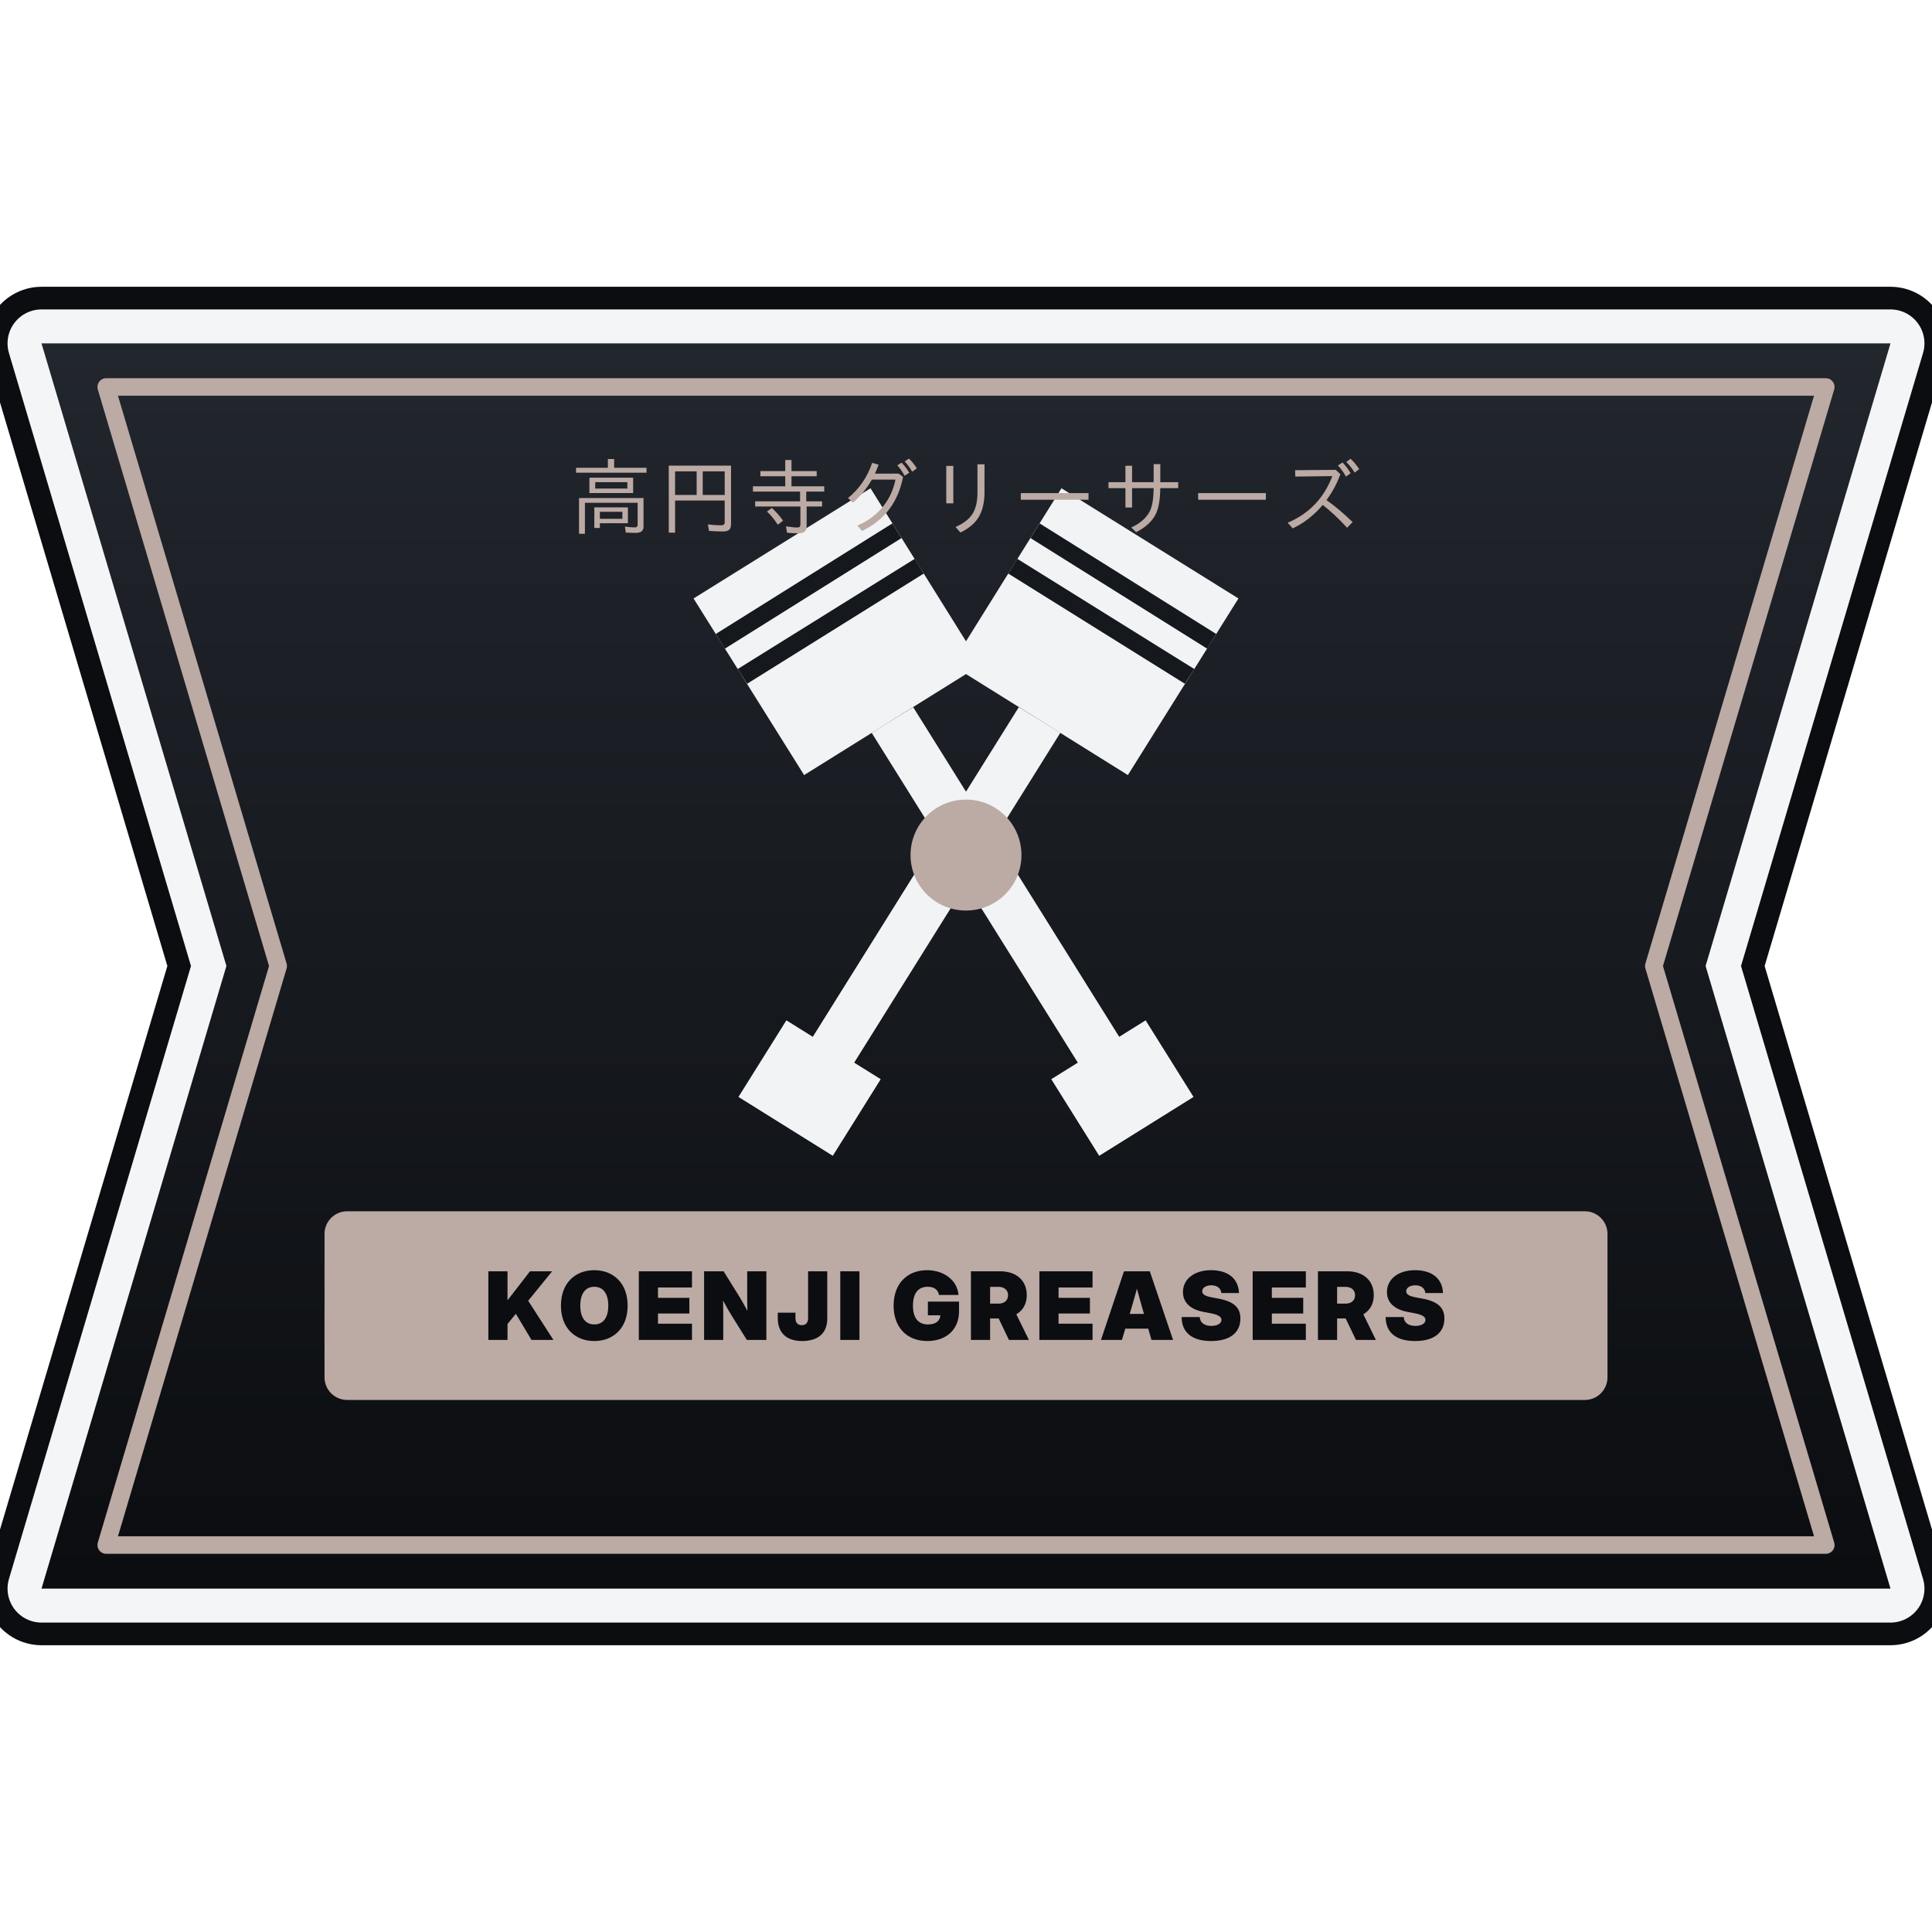
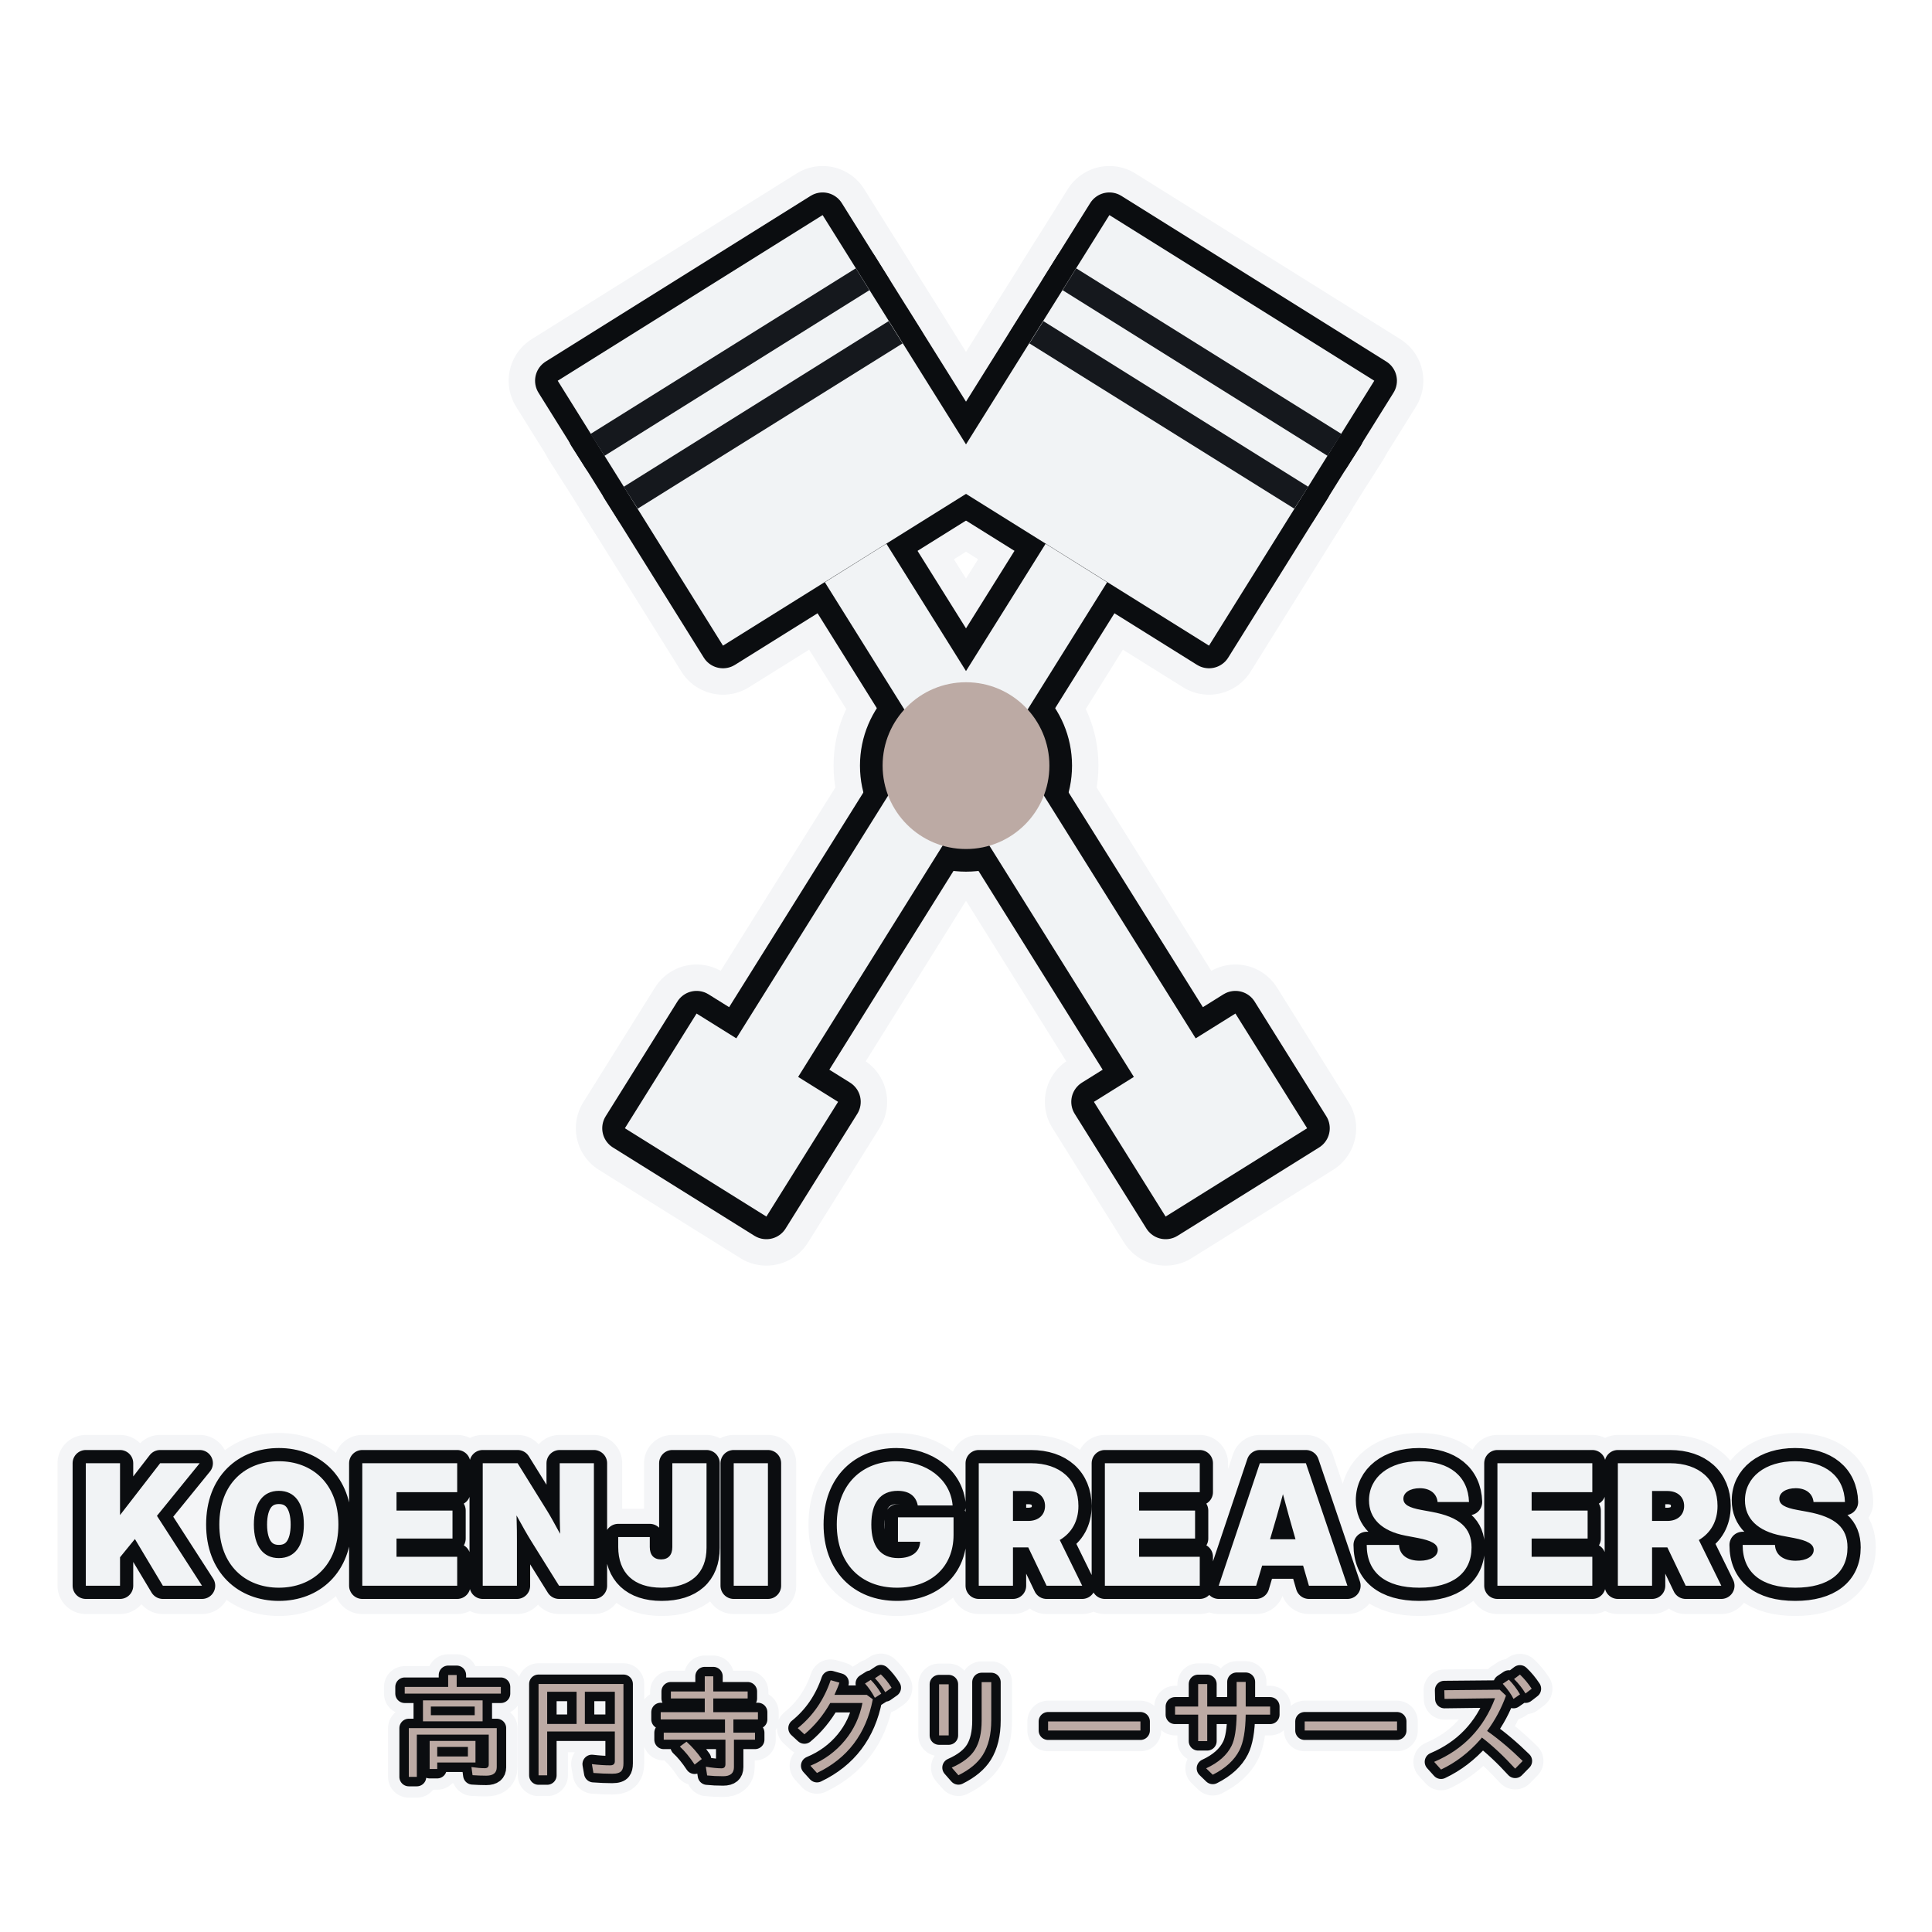
<svg xmlns="http://www.w3.org/2000/svg" viewBox="0 0 512 512" width="512" height="512">
-   <defs>
-     <linearGradient id="lg_t_hotrod" x1="0" y1="0" x2="0" y2="1">
-       <stop offset="0" stop-color="#22262d" />
-       <stop offset="1" stop-color="#0b0d10" />
-     </linearGradient>
-   </defs>
+   <defs />
  <g id="schnitt">
-     <path d="M11 91 L501 91 L452 256 L501 421 L11 421 L60 256 Z" fill="#0b0d10" stroke="#0b0d10" stroke-width="30" stroke-linejoin="round" />
-     <path d="M11 91 L501 91 L452 256 L501 421 L11 421 L60 256 Z" fill="#f4f5f7" stroke="#f4f5f7" stroke-width="18" stroke-linejoin="round" />
+     <path d="M218.6 154.3 L234.9 144.1 L322.7 284.5 L306.3 294.7 Z" fill="#f4f5f7" stroke="#f4f5f7" stroke-width="26" stroke-linejoin="round" />
+     <path d="M147.8 100.9 L218 57 L261.9 127.2 L191.6 171.1 Z" fill="#f4f5f7" stroke="#f4f5f7" stroke-width="26" stroke-linejoin="round" />
+     <path d="M156.5 115 L226.8 71.1 L230.4 76.9 L160.2 120.8 Z M165.3 129 L235.5 85.1 L239.2 91 L169 134.8 Z" fill="#f4f5f7" stroke="#f4f5f7" stroke-width="26" stroke-linejoin="round" />
+     <path d="M289.9 292 L327.4 268.6 L346.4 299 L308.9 322.4 Z" fill="#f4f5f7" stroke="#f4f5f7" stroke-width="26" stroke-linejoin="round" />
+     <path d="M277.1 144.1 L293.4 154.3 L205.7 294.7 L189.3 284.5 Z" fill="#f4f5f7" stroke="#f4f5f7" stroke-width="26" stroke-linejoin="round" />
+     <path d="M294 57 L364.2 100.9 L320.4 171.1 L250.1 127.2 Z" fill="#f4f5f7" stroke="#f4f5f7" stroke-width="26" stroke-linejoin="round" />
+     <path d="M285.2 71.1 L355.5 115 L351.8 120.8 L281.6 76.9 Z M276.5 85.1 L346.7 129 L343 134.8 L272.8 91 Z" fill="#f4f5f7" stroke="#f4f5f7" stroke-width="26" stroke-linejoin="round" />
+     <path d="M184.6 268.6 L222.1 292 L203.1 322.4 L165.6 299 Z" fill="#f4f5f7" stroke="#f4f5f7" stroke-width="26" stroke-linejoin="round" />
+     <path d="M233.9 202.9 A22.1 22.1 0 1 0 278.1 202.9 A22.1 22.1 0 1 0 233.9 202.9 Z" fill="#f4f5f7" stroke="#f4f5f7" stroke-width="26" stroke-linejoin="round" />
+     <path d="M22.743 420.234H31.808V412.695L35.753 407.857L43.162 420.234H53.534L41.593 401.712L52.924 387.766H42.443L35.992 396.112C34.598 397.92 33.203 399.707 31.808 401.516V387.766H22.743Z M73.902 420.757C82.727 420.757 89.679 414.852 89.679 404.022C89.679 393.17 82.727 387.243 73.902 387.243C65.033 387.243 58.125 393.17 58.125 404.022C58.125 414.787 65.033 420.757 73.902 420.757ZM73.902 412.913C69.652 412.913 67.277 409.622 67.277 404.022C67.277 398.4 69.652 395.087 73.902 395.087C78.173 395.087 80.526 398.4 80.526 404.022C80.526 409.622 78.173 412.913 73.902 412.913Z M96.013 420.234H121.16V412.564H105.078V407.726H119.918V400.317H105.078V395.436H121.16V387.766H96.013Z M127.929 420.234H136.995V408.38C136.995 407.073 136.995 404.523 136.886 401.603C138.411 404.414 139.849 406.92 140.764 408.38L148.152 420.234H157.391V387.766H148.326V399.664C148.326 401.211 148.348 403.847 148.435 406.484C147.171 404.153 145.842 401.734 145.079 400.513L137.169 387.766H127.929Z M175.34 420.757C182.989 420.757 187.238 416.966 187.238 410.167V387.766H178.173V409.993C178.173 412.085 177.105 413.261 175.187 413.261C173.27 413.261 172.202 412.085 172.202 409.993V407.334H163.834V409.905C163.834 416.879 167.953 420.757 175.34 420.757Z M203.509 387.766H194.443V420.234H203.509Z  M237.706 420.757C246.706 420.757 252.699 415.244 252.699 406.789V402.104H237.968V408.576H243.851C243.764 411.191 241.716 412.913 238.033 412.913C233.348 412.913 230.907 409.796 230.907 404.022C230.907 398.247 233.304 395.087 237.902 395.087C241.019 395.087 242.762 396.547 243.219 398.966H252.459C251.871 391.906 245.442 387.243 237.532 387.243C228.663 387.243 221.755 393.17 221.755 404.022C221.755 414.285 228.031 420.757 237.706 420.757Z M259.381 420.234H268.446V410.08H272.5L277.359 420.234H286.795L280.846 408.119C284.005 406.244 285.792 403.128 285.792 399.097C285.792 392.146 280.933 387.766 273.175 387.766H259.381ZM268.446 403.063V395.131H272.5C275.223 395.131 276.945 396.722 276.945 399.097C276.945 401.472 275.223 403.063 272.5 403.063Z M292.802 420.234H317.949V412.564H301.867V407.726H316.707V400.317H301.867V395.436H317.949V387.766H292.802Z M322.975 420.234H332.89L334.481 414.896H345.333L346.88 420.234H357.079L346.074 387.766H333.871ZM336.573 407.922 336.66 407.639C337.837 403.717 338.926 399.925 339.994 395.981C341.04 399.925 342.108 403.717 343.241 407.639L343.328 407.922Z M376.139 420.757C384.942 420.757 389.976 416.879 389.976 410.08C389.976 404.893 386.816 402.017 379.364 400.644L376.749 400.165C373.371 399.555 371.911 398.727 371.911 397.179C371.911 395.545 373.698 394.39 376.248 394.39C378.95 394.39 380.758 395.785 380.976 398.051H389.3C389.083 391.252 384.18 387.243 376.073 387.243C368.185 387.243 362.802 391.448 362.802 397.615C362.802 402.431 366.202 405.765 372.478 406.964L375.703 407.574C379.364 408.271 381.02 409.186 381.02 410.755C381.02 412.455 379.102 413.61 376.248 413.61C372.957 413.61 370.887 412.063 370.756 409.426H362.192C362.192 416.726 367.139 420.757 376.139 420.757Z M396.833 420.234H421.98V412.564H405.898V407.726H420.738V400.317H405.898V395.436H421.98V387.766H396.833Z M428.75 420.234H437.815V410.08H441.868L446.728 420.234H456.163L450.214 408.119C453.374 406.244 455.161 403.128 455.161 399.097C455.161 392.146 450.301 387.766 442.544 387.766H428.75ZM437.815 403.063V395.131H441.868C444.592 395.131 446.313 396.722 446.313 399.097C446.313 401.472 444.592 403.063 441.868 403.063Z M475.768 420.757C484.572 420.757 489.605 416.879 489.605 410.08C489.605 404.893 486.446 402.017 478.993 400.644L476.378 400.165C473 399.555 471.54 398.727 471.54 397.179C471.54 395.545 473.327 394.39 475.877 394.39C478.579 394.39 480.388 395.785 480.606 398.051H488.93C488.712 391.252 483.809 387.243 475.703 387.243C467.814 387.243 462.432 391.448 462.432 397.615C462.432 402.431 465.831 405.765 472.107 406.964L475.332 407.574C478.993 408.271 480.649 409.186 480.649 410.755C480.649 412.455 478.732 413.61 475.877 413.61C472.586 413.61 470.516 412.063 470.386 409.426H461.822C461.822 416.726 466.768 420.757 475.768 420.757Z" fill="#f4f5f7" stroke="#f4f5f7" stroke-width="15" stroke-linejoin="round" />
+     <path d="M126.006 461.359V467.086H115.869V468.8H113.862V461.359ZM123.999 462.955H115.869V465.489H123.999ZM121.025 447.047H132.729V448.82H107.256V447.047H118.77V443.898H121.025ZM127.896 450.621V456.173H112.09V450.621ZM114.185 452.247V454.547H125.801V452.247ZM131.646 457.975V468.317Q131.646 470.572 128.862 470.572Q127.046 470.572 125.229 470.441L124.937 468.287Q127.061 468.595 128.467 468.595Q129.521 468.595 129.521 467.628V459.689H110.464V470.895H108.34V457.975Z M165.221 446.271V467.306Q165.221 468.639 164.737 469.254Q164.151 470.06 162.247 470.06Q159.947 470.06 157.267 469.855L156.856 467.511Q159.552 467.833 161.705 467.833Q162.936 467.833 162.936 466.764V458.868H145.006V470.485H142.721V446.271ZM145.006 448.336V456.862H152.799V448.336ZM162.936 456.862V448.336H154.996V456.862Z M186.77 448.248V444.235H189.025V448.248H198.137V450.109H189.025V453.741H200.861V455.66H194.357V459.176H200.085V461.036H194.504V468.317Q194.504 470.719 191.647 470.719Q189.318 470.719 187.399 470.514L187.048 468.199Q189.611 468.624 191.208 468.624Q192.248 468.624 192.248 467.54V461.036H175.9V459.176H192.131V455.66H175.095V453.741H186.77V450.109H177.79V448.248ZM184.089 467.628Q182.111 464.64 180.163 462.853L181.936 461.564Q184.191 463.6 185.979 466.163Z M229.705 449.156 231.302 450.328Q228.65 464.054 216.507 469.855L214.764 467.936Q220.301 465.636 223.948 461.183Q227.435 456.935 228.562 451.31H220.022Q217.239 456.232 213.182 459.615L211.409 457.975Q217.474 453.082 220.14 445.26L222.454 445.919Q222.161 446.901 221.136 449.156ZM234.598 448.453Q233.47 446.432 231.873 444.747L233.426 443.722Q234.935 445.128 236.282 447.267ZM231.844 449.933Q230.716 447.809 229.236 446.154L230.76 445.187Q232.283 446.725 233.543 448.849Z M248.866 446.359H251.415V459.894H248.866ZM260.146 445.787H262.694V455.895Q262.694 461.476 260.453 465.079Q258.461 468.243 253.993 470.455L252.221 468.434Q256.63 466.486 258.373 463.673Q260.146 460.802 260.146 456.012Z M277.754 456.202H302.231V458.605H277.754Z M327.721 445.729H330.123V452.247H336.598V454.401H330.123Q330.035 460.743 328.468 463.82Q326.476 467.76 321.393 470.323L319.635 468.624Q324.586 466.339 326.402 462.618Q327.633 460.113 327.721 454.401H319.928V461.417H317.525V454.401H311.402V452.247H317.525V446.3H319.928V452.247H327.721Z M345.754 456.202H370.231V458.605H345.754Z M397.435 447.794 399.104 449.362Q397.288 454.401 394.095 458.722Q398.841 462.076 403.528 466.676L401.536 468.712Q396.951 463.702 392.718 460.465Q392.542 460.729 392.425 460.846Q392.41 460.861 392.381 460.875Q392.308 460.934 392.278 461.007Q387.708 466.207 381.893 468.946L380.062 466.91Q391.663 461.988 396.204 450.05L382.815 450.226L382.757 447.926ZM401.097 450.226Q400.203 448.395 398.24 446.212L399.866 445.128Q401.507 446.769 402.825 449.025ZM404.275 448.79Q403.06 446.769 401.243 444.952L402.796 443.78Q404.48 445.363 405.916 447.53Z" fill="#f4f5f7" stroke="#f4f5f7" stroke-width="11" stroke-linejoin="round" />
  </g>
  <g id="grund">
-     <path d="M11 91 L501 91 L452 256 L501 421 L11 421 L60 256 Z" fill="url(#lg_t_hotrod)" />
-   </g>
-   <g id="rahmen">
-     <g transform="translate(256 256) scale(.93) translate(-256 -256)">
-       <path d="M11 91 L501 91 L452 256 L501 421 L11 421 L60 256 Z" fill="none" stroke="#bcaaa4" stroke-width="5" stroke-linejoin="round" />
-     </g>
+     <path d="M218.6 154.3 L234.9 144.1 L322.7 284.5 L306.3 294.7 Z" fill="#0b0d10" stroke="#0b0d10" stroke-width="12" stroke-linejoin="round" />
+     <path d="M147.8 100.9 L218 57 L261.9 127.2 L191.6 171.1 Z" fill="#0b0d10" stroke="#0b0d10" stroke-width="12" stroke-linejoin="round" />
+     <path d="M156.5 115 L226.8 71.1 L230.4 76.9 L160.2 120.8 Z M165.3 129 L235.5 85.1 L239.2 91 L169 134.8 Z" fill="#0b0d10" stroke="#0b0d10" stroke-width="12" stroke-linejoin="round" />
+     <path d="M289.9 292 L327.4 268.6 L346.4 299 L308.9 322.4 Z" fill="#0b0d10" stroke="#0b0d10" stroke-width="12" stroke-linejoin="round" />
+     <path d="M277.1 144.1 L293.4 154.3 L205.7 294.7 L189.3 284.5 Z" fill="#0b0d10" stroke="#0b0d10" stroke-width="12" stroke-linejoin="round" />
+     <path d="M294 57 L364.2 100.9 L320.4 171.1 L250.1 127.2 Z" fill="#0b0d10" stroke="#0b0d10" stroke-width="12" stroke-linejoin="round" />
+     <path d="M285.2 71.1 L355.5 115 L351.8 120.8 L281.6 76.9 Z M276.5 85.1 L346.7 129 L343 134.8 L272.8 91 Z" fill="#0b0d10" stroke="#0b0d10" stroke-width="12" stroke-linejoin="round" />
+     <path d="M184.6 268.6 L222.1 292 L203.1 322.4 L165.6 299 Z" fill="#0b0d10" stroke="#0b0d10" stroke-width="12" stroke-linejoin="round" />
+     <path d="M233.9 202.9 A22.1 22.1 0 1 0 278.1 202.9 A22.1 22.1 0 1 0 233.9 202.9 Z" fill="#0b0d10" stroke="#0b0d10" stroke-width="12" stroke-linejoin="round" />
+     <path d="M22.743 420.234H31.808V412.695L35.753 407.857L43.162 420.234H53.534L41.593 401.712L52.924 387.766H42.443L35.992 396.112C34.598 397.92 33.203 399.707 31.808 401.516V387.766H22.743Z M73.902 420.757C82.727 420.757 89.679 414.852 89.679 404.022C89.679 393.17 82.727 387.243 73.902 387.243C65.033 387.243 58.125 393.17 58.125 404.022C58.125 414.787 65.033 420.757 73.902 420.757ZM73.902 412.913C69.652 412.913 67.277 409.622 67.277 404.022C67.277 398.4 69.652 395.087 73.902 395.087C78.173 395.087 80.526 398.4 80.526 404.022C80.526 409.622 78.173 412.913 73.902 412.913Z M96.013 420.234H121.16V412.564H105.078V407.726H119.918V400.317H105.078V395.436H121.16V387.766H96.013Z M127.929 420.234H136.995V408.38C136.995 407.073 136.995 404.523 136.886 401.603C138.411 404.414 139.849 406.92 140.764 408.38L148.152 420.234H157.391V387.766H148.326V399.664C148.326 401.211 148.348 403.847 148.435 406.484C147.171 404.153 145.842 401.734 145.079 400.513L137.169 387.766H127.929Z M175.34 420.757C182.989 420.757 187.238 416.966 187.238 410.167V387.766H178.173V409.993C178.173 412.085 177.105 413.261 175.187 413.261C173.27 413.261 172.202 412.085 172.202 409.993V407.334H163.834V409.905C163.834 416.879 167.953 420.757 175.34 420.757Z M203.509 387.766H194.443V420.234H203.509Z  M237.706 420.757C246.706 420.757 252.699 415.244 252.699 406.789V402.104H237.968V408.576H243.851C243.764 411.191 241.716 412.913 238.033 412.913C233.348 412.913 230.907 409.796 230.907 404.022C230.907 398.247 233.304 395.087 237.902 395.087C241.019 395.087 242.762 396.547 243.219 398.966H252.459C251.871 391.906 245.442 387.243 237.532 387.243C228.663 387.243 221.755 393.17 221.755 404.022C221.755 414.285 228.031 420.757 237.706 420.757Z M259.381 420.234H268.446V410.08H272.5L277.359 420.234H286.795L280.846 408.119C284.005 406.244 285.792 403.128 285.792 399.097C285.792 392.146 280.933 387.766 273.175 387.766H259.381ZM268.446 403.063V395.131H272.5C275.223 395.131 276.945 396.722 276.945 399.097C276.945 401.472 275.223 403.063 272.5 403.063Z M292.802 420.234H317.949V412.564H301.867V407.726H316.707V400.317H301.867V395.436H317.949V387.766H292.802Z M322.975 420.234H332.89L334.481 414.896H345.333L346.88 420.234H357.079L346.074 387.766H333.871ZM336.573 407.922 336.66 407.639C337.837 403.717 338.926 399.925 339.994 395.981C341.04 399.925 342.108 403.717 343.241 407.639L343.328 407.922Z M376.139 420.757C384.942 420.757 389.976 416.879 389.976 410.08C389.976 404.893 386.816 402.017 379.364 400.644L376.749 400.165C373.371 399.555 371.911 398.727 371.911 397.179C371.911 395.545 373.698 394.39 376.248 394.39C378.95 394.39 380.758 395.785 380.976 398.051H389.3C389.083 391.252 384.18 387.243 376.073 387.243C368.185 387.243 362.802 391.448 362.802 397.615C362.802 402.431 366.202 405.765 372.478 406.964L375.703 407.574C379.364 408.271 381.02 409.186 381.02 410.755C381.02 412.455 379.102 413.61 376.248 413.61C372.957 413.61 370.887 412.063 370.756 409.426H362.192C362.192 416.726 367.139 420.757 376.139 420.757Z M396.833 420.234H421.98V412.564H405.898V407.726H420.738V400.317H405.898V395.436H421.98V387.766H396.833Z M428.75 420.234H437.815V410.08H441.868L446.728 420.234H456.163L450.214 408.119C453.374 406.244 455.161 403.128 455.161 399.097C455.161 392.146 450.301 387.766 442.544 387.766H428.75ZM437.815 403.063V395.131H441.868C444.592 395.131 446.313 396.722 446.313 399.097C446.313 401.472 444.592 403.063 441.868 403.063Z M475.768 420.757C484.572 420.757 489.605 416.879 489.605 410.08C489.605 404.893 486.446 402.017 478.993 400.644L476.378 400.165C473 399.555 471.54 398.727 471.54 397.179C471.54 395.545 473.327 394.39 475.877 394.39C478.579 394.39 480.388 395.785 480.606 398.051H488.93C488.712 391.252 483.809 387.243 475.703 387.243C467.814 387.243 462.432 391.448 462.432 397.615C462.432 402.431 465.831 405.765 472.107 406.964L475.332 407.574C478.993 408.271 480.649 409.186 480.649 410.755C480.649 412.455 478.732 413.61 475.877 413.61C472.586 413.61 470.516 412.063 470.386 409.426H461.822C461.822 416.726 466.768 420.757 475.768 420.757Z" fill="#0b0d10" stroke="#0b0d10" stroke-width="7" stroke-linejoin="round" />
+     <path d="M126.006 461.359V467.086H115.869V468.8H113.862V461.359ZM123.999 462.955H115.869V465.489H123.999ZM121.025 447.047H132.729V448.82H107.256V447.047H118.77V443.898H121.025ZM127.896 450.621V456.173H112.09V450.621ZM114.185 452.247V454.547H125.801V452.247ZM131.646 457.975V468.317Q131.646 470.572 128.862 470.572Q127.046 470.572 125.229 470.441L124.937 468.287Q127.061 468.595 128.467 468.595Q129.521 468.595 129.521 467.628V459.689H110.464V470.895H108.34V457.975Z M165.221 446.271V467.306Q165.221 468.639 164.737 469.254Q164.151 470.06 162.247 470.06Q159.947 470.06 157.267 469.855L156.856 467.511Q159.552 467.833 161.705 467.833Q162.936 467.833 162.936 466.764V458.868H145.006V470.485H142.721V446.271ZM145.006 448.336V456.862H152.799V448.336ZM162.936 456.862V448.336H154.996V456.862Z M186.77 448.248V444.235H189.025V448.248H198.137V450.109H189.025V453.741H200.861V455.66H194.357V459.176H200.085V461.036H194.504V468.317Q194.504 470.719 191.647 470.719Q189.318 470.719 187.399 470.514L187.048 468.199Q189.611 468.624 191.208 468.624Q192.248 468.624 192.248 467.54V461.036H175.9V459.176H192.131V455.66H175.095V453.741H186.77V450.109H177.79V448.248ZM184.089 467.628Q182.111 464.64 180.163 462.853L181.936 461.564Q184.191 463.6 185.979 466.163Z M229.705 449.156 231.302 450.328Q228.65 464.054 216.507 469.855L214.764 467.936Q220.301 465.636 223.948 461.183Q227.435 456.935 228.562 451.31H220.022Q217.239 456.232 213.182 459.615L211.409 457.975Q217.474 453.082 220.14 445.26L222.454 445.919Q222.161 446.901 221.136 449.156ZM234.598 448.453Q233.47 446.432 231.873 444.747L233.426 443.722Q234.935 445.128 236.282 447.267ZM231.844 449.933Q230.716 447.809 229.236 446.154L230.76 445.187Q232.283 446.725 233.543 448.849Z M248.866 446.359H251.415V459.894H248.866ZM260.146 445.787H262.694V455.895Q262.694 461.476 260.453 465.079Q258.461 468.243 253.993 470.455L252.221 468.434Q256.63 466.486 258.373 463.673Q260.146 460.802 260.146 456.012Z M277.754 456.202H302.231V458.605H277.754Z M327.721 445.729H330.123V452.247H336.598V454.401H330.123Q330.035 460.743 328.468 463.82Q326.476 467.76 321.393 470.323L319.635 468.624Q324.586 466.339 326.402 462.618Q327.633 460.113 327.721 454.401H319.928V461.417H317.525V454.401H311.402V452.247H317.525V446.3H319.928V452.247H327.721Z M345.754 456.202H370.231V458.605H345.754Z M397.435 447.794 399.104 449.362Q397.288 454.401 394.095 458.722Q398.841 462.076 403.528 466.676L401.536 468.712Q396.951 463.702 392.718 460.465Q392.542 460.729 392.425 460.846Q392.41 460.861 392.381 460.875Q392.308 460.934 392.278 461.007Q387.708 466.207 381.893 468.946L380.062 466.91Q391.663 461.988 396.204 450.05L382.815 450.226L382.757 447.926ZM401.097 450.226Q400.203 448.395 398.24 446.212L399.866 445.128Q401.507 446.769 402.825 449.025ZM404.275 448.79Q403.06 446.769 401.243 444.952L402.796 443.78Q404.48 445.363 405.916 447.53Z" fill="#0b0d10" stroke="#0b0d10" stroke-width="5" stroke-linejoin="round" />
  </g>
  <g id="motiv">
-     <path d="M231 194.2 L242 187.4 L300.5 281 L289.5 287.8 Z" fill="#f1f3f5" />
-     <path d="M183.8 158.6 L230.7 129.4 L259.9 176.2 L213.1 205.4 Z" fill="#f1f3f5" />
-     <path d="M189.7 168 L236.5 138.7 L238.9 142.6 L192.1 171.9 Z M195.5 177.3 L242.4 148.1 L244.8 152 L198 181.2 Z" fill="#15181d" />
-     <path d="M278.6 286 L303.6 270.4 L316.3 290.7 L291.3 306.3 Z" fill="#f1f3f5" />
-     <path d="M270 187.4 L281 194.2 L222.5 287.8 L211.5 281 Z" fill="#f1f3f5" />
-     <path d="M281.3 129.4 L328.2 158.6 L298.9 205.4 L252.1 176.2 Z" fill="#f1f3f5" />
-     <path d="M275.5 138.7 L322.3 168 L319.9 171.9 L273.1 142.6 Z M269.6 148.1 L316.5 177.3 L314 181.2 L267.2 152 Z" fill="#15181d" />
-     <path d="M208.4 270.4 L233.4 286 L220.7 306.3 L195.7 290.7 Z" fill="#f1f3f5" />
-     <path d="M241.3 226.6 A14.7 14.7 0 1 0 270.7 226.6 A14.7 14.7 0 1 0 241.3 226.6 Z" fill="#bcaaa4" fill-rule="evenodd" />
+     <path d="M218.6 154.3 L234.9 144.1 L322.7 284.5 L306.3 294.7 Z" fill="#f1f3f5" />
+     <path d="M147.8 100.9 L218 57 L261.9 127.2 L191.6 171.1 Z" fill="#f1f3f5" />
+     <path d="M156.5 115 L226.8 71.1 L230.4 76.9 L160.2 120.8 Z M165.3 129 L235.5 85.1 L239.2 91 L169 134.8 Z" fill="#15181d" />
+     <path d="M289.9 292 L327.4 268.6 L346.4 299 L308.9 322.4 Z" fill="#f1f3f5" />
+     <path d="M277.1 144.1 L293.4 154.3 L205.7 294.7 L189.3 284.5 Z" fill="#f1f3f5" />
+     <path d="M294 57 L364.2 100.9 L320.4 171.1 L250.1 127.2 Z" fill="#f1f3f5" />
+     <path d="M285.2 71.1 L355.5 115 L351.8 120.8 L281.6 76.9 Z M276.5 85.1 L346.7 129 L343 134.8 L272.8 91 Z" fill="#15181d" />
+     <path d="M184.6 268.6 L222.1 292 L203.1 322.4 L165.6 299 Z" fill="#f1f3f5" />
+     <path d="M233.9 202.9 A22.1 22.1 0 1 0 278.1 202.9 A22.1 22.1 0 1 0 233.9 202.9 Z" fill="#bcaaa4" fill-rule="evenodd" />
  </g>
  <g id="schrift">
-     <path d="M92 321 H420 A6 6 0 0 1 426 327 V365 A6 6 0 0 1 420 371 H92 A6 6 0 0 1 86 365 V327 A6 6 0 0 1 92 321 Z" fill="#bcaaa4" />
-     <path d="M95 327 H417 A3 3 0 0 1 420 330 V362 A3 3 0 0 1 417 365 H95 A3 3 0 0 1 92 362 V330 A3 3 0 0 1 95 327 Z" fill="none" />
-     <path d="M129.417 355.094H134.495V350.871L136.705 348.161L140.855 355.094H146.666L139.976 344.718L146.324 336.906H140.452L136.839 341.581C136.058 342.594 135.277 343.595 134.495 344.608V336.906H129.417Z M157.492 355.387C162.436 355.387 166.33 352.079 166.33 346.012C166.33 339.933 162.436 336.613 157.492 336.613C152.524 336.613 148.654 339.933 148.654 346.012C148.654 352.042 152.524 355.387 157.492 355.387ZM157.492 350.993C155.112 350.993 153.781 349.149 153.781 346.012C153.781 342.863 155.112 341.007 157.492 341.007C159.885 341.007 161.203 342.863 161.203 346.012C161.203 349.149 159.885 350.993 157.492 350.993Z M169.295 355.094H183.382V350.797H174.373V348.087H182.686V343.937H174.373V341.203H183.382V336.906H169.295Z M186.591 355.094H191.669V348.454C191.669 347.721 191.669 346.293 191.608 344.657C192.462 346.232 193.268 347.636 193.781 348.454L197.919 355.094H203.094V336.906H198.016V343.571C198.016 344.438 198.029 345.915 198.077 347.392C197.369 346.085 196.625 344.73 196.198 344.047L191.766 336.906H186.591Z M212.566 355.387C216.85 355.387 219.231 353.263 219.231 349.455V336.906H214.153V349.357C214.153 350.529 213.554 351.188 212.48 351.188C211.406 351.188 210.808 350.529 210.808 349.357V347.868H206.12V349.308C206.12 353.214 208.427 355.387 212.566 355.387Z M227.762 336.906H222.684V355.094H227.762Z  M245.752 355.387C250.794 355.387 254.151 352.299 254.151 347.562V344.938H245.899V348.563H249.195C249.146 350.028 247.998 350.993 245.935 350.993C243.311 350.993 241.944 349.247 241.944 346.012C241.944 342.777 243.286 341.007 245.862 341.007C247.608 341.007 248.584 341.825 248.841 343.18H254.016C253.687 339.225 250.086 336.613 245.655 336.613C240.686 336.613 236.817 339.933 236.817 346.012C236.817 351.762 240.332 355.387 245.752 355.387Z M257.311 355.094H262.389V349.406H264.659L267.382 355.094H272.667L269.335 348.307C271.105 347.257 272.106 345.512 272.106 343.253C272.106 339.359 269.384 336.906 265.038 336.906H257.311ZM262.389 345.475V341.032H264.659C266.185 341.032 267.15 341.923 267.15 343.253C267.15 344.584 266.185 345.475 264.659 345.475Z M275.449 355.094H289.536V350.797H280.527V348.087H288.84V343.937H280.527V341.203H289.536V336.906H275.449Z M291.768 355.094H297.323L298.214 352.104H304.293L305.159 355.094H310.872L304.708 336.906H297.872ZM299.385 348.197 299.434 348.039C300.094 345.841 300.704 343.717 301.302 341.508C301.888 343.717 302.486 345.841 303.121 348.039L303.17 348.197Z M320.966 355.387C325.898 355.387 328.718 353.214 328.718 349.406C328.718 346.5 326.948 344.889 322.773 344.12L321.308 343.852C319.416 343.51 318.598 343.046 318.598 342.179C318.598 341.264 319.599 340.617 321.027 340.617C322.541 340.617 323.554 341.398 323.676 342.667H328.339C328.217 338.859 325.47 336.613 320.929 336.613C316.51 336.613 313.495 338.969 313.495 342.423C313.495 345.121 315.4 346.989 318.915 347.66L320.722 348.002C322.773 348.393 323.7 348.905 323.7 349.784C323.7 350.736 322.626 351.383 321.027 351.383C319.184 351.383 318.024 350.517 317.951 349.04H313.154C313.154 353.129 315.925 355.387 320.966 355.387Z M331.975 355.094H346.062V350.797H337.053V348.087H345.366V343.937H337.053V341.203H346.062V336.906H331.975Z M349.271 355.094H354.349V349.406H356.62L359.342 355.094H364.628L361.295 348.307C363.065 347.257 364.066 345.512 364.066 343.253C364.066 339.359 361.344 336.906 356.998 336.906H349.271ZM354.349 345.475V341.032H356.62C358.146 341.032 359.11 341.923 359.11 343.253C359.11 344.584 358.146 345.475 356.62 345.475Z M375.027 355.387C379.958 355.387 382.778 353.214 382.778 349.406C382.778 346.5 381.008 344.889 376.833 344.12L375.368 343.852C373.476 343.51 372.658 343.046 372.658 342.179C372.658 341.264 373.659 340.617 375.088 340.617C376.601 340.617 377.615 341.398 377.737 342.667H382.4C382.278 338.859 379.531 336.613 374.99 336.613C370.571 336.613 367.556 338.969 367.556 342.423C367.556 345.121 369.46 346.989 372.976 347.66L374.782 348.002C376.833 348.393 377.761 348.905 377.761 349.784C377.761 350.736 376.687 351.383 375.088 351.383C373.244 351.383 372.085 350.517 372.011 349.04H367.214C367.214 353.129 369.985 355.387 375.027 355.387Z" fill="#0b0d10" />
-     <path d="M166.404 134.463V138.663H158.971V139.92H157.499V134.463ZM164.933 135.634H158.971V137.492H164.933ZM162.752 123.968H171.335V125.268H152.654V123.968H161.098V121.658H162.752ZM167.79 126.589V130.66H156.199V126.589ZM157.735 127.781V129.468H166.254V127.781ZM170.54 131.982V139.566Q170.54 141.22 168.499 141.22Q167.167 141.22 165.835 141.123L165.62 139.544Q167.178 139.77 168.209 139.77Q168.982 139.77 168.982 139.061V133.238H155.007V141.456H153.449V131.982Z M193.729 123.399V138.824Q193.729 139.802 193.374 140.253Q192.944 140.844 191.548 140.844Q189.861 140.844 187.896 140.693L187.595 138.975Q189.571 139.211 191.15 139.211Q192.053 139.211 192.053 138.427V132.637H178.904V141.155H177.229V123.399ZM178.904 124.913V131.165H184.619V124.913ZM192.053 131.165V124.913H186.23V131.165Z M208.098 124.849V121.905H209.752V124.849H216.434V126.213H209.752V128.877H218.432V130.284H213.662V132.862H217.862V134.227H213.77V139.566Q213.77 141.327 211.675 141.327Q209.967 141.327 208.56 141.177L208.302 139.48Q210.182 139.791 211.353 139.791Q212.115 139.791 212.115 138.996V134.227H200.127V132.862H212.029V130.284H199.536V128.877H208.098V126.213H201.513V124.849ZM206.132 139.061Q204.682 136.869 203.253 135.559L204.553 134.613Q206.207 136.107 207.518 137.986Z M238.15 125.515 239.321 126.374Q237.377 136.44 228.472 140.693L227.193 139.286Q231.254 137.6 233.929 134.334Q236.485 131.219 237.312 127.094H231.05Q229.009 130.703 226.033 133.185L224.733 131.982Q229.181 128.394 231.136 122.657L232.833 123.141Q232.618 123.86 231.866 125.515ZM241.738 124.999Q240.911 123.517 239.74 122.281L240.879 121.529Q241.985 122.561 242.974 124.129ZM239.719 126.084Q238.892 124.526 237.807 123.313L238.924 122.604Q240.041 123.732 240.965 125.289Z M250.769 123.463H252.638V133.389H250.769ZM259.04 123.044H260.909V130.456Q260.909 134.549 259.266 137.191Q257.805 139.512 254.528 141.134L253.229 139.651Q256.462 138.223 257.74 136.16Q259.04 134.055 259.04 130.542Z M270.52 130.682H288.47V132.443H270.52Z M305.729 123.001H307.49V127.781H312.238V129.36H307.49Q307.426 134.012 306.276 136.268Q304.815 139.157 301.088 141.037L299.799 139.791Q303.43 138.115 304.762 135.387Q305.664 133.55 305.729 129.36H300.014V134.506H298.252V129.36H293.762V127.781H298.252V123.42H300.014V127.781H305.729Z M317.52 130.682H335.47V132.443H317.52Z M353.985 124.516 355.21 125.665Q353.878 129.36 351.536 132.529Q355.017 134.989 358.454 138.362L356.993 139.856Q353.631 136.182 350.526 133.808Q350.397 134.001 350.312 134.087Q350.301 134.098 350.279 134.108Q350.226 134.151 350.204 134.205Q346.853 138.019 342.588 140.027L341.245 138.534Q349.753 134.925 353.083 126.17L343.265 126.299L343.222 124.612ZM356.671 126.299Q356.016 124.956 354.576 123.356L355.769 122.561Q356.972 123.764 357.938 125.418ZM359.002 125.246Q358.11 123.764 356.778 122.432L357.917 121.572Q359.152 122.732 360.205 124.322Z" fill="#bcaaa4" />
+     <path d="M22.743 420.234H31.808V412.695L35.753 407.857L43.162 420.234H53.534L41.593 401.712L52.924 387.766H42.443L35.992 396.112C34.598 397.92 33.203 399.707 31.808 401.516V387.766H22.743Z M73.902 420.757C82.727 420.757 89.679 414.852 89.679 404.022C89.679 393.17 82.727 387.243 73.902 387.243C65.033 387.243 58.125 393.17 58.125 404.022C58.125 414.787 65.033 420.757 73.902 420.757ZM73.902 412.913C69.652 412.913 67.277 409.622 67.277 404.022C67.277 398.4 69.652 395.087 73.902 395.087C78.173 395.087 80.526 398.4 80.526 404.022C80.526 409.622 78.173 412.913 73.902 412.913Z M96.013 420.234H121.16V412.564H105.078V407.726H119.918V400.317H105.078V395.436H121.16V387.766H96.013Z M127.929 420.234H136.995V408.38C136.995 407.073 136.995 404.523 136.886 401.603C138.411 404.414 139.849 406.92 140.764 408.38L148.152 420.234H157.391V387.766H148.326V399.664C148.326 401.211 148.348 403.847 148.435 406.484C147.171 404.153 145.842 401.734 145.079 400.513L137.169 387.766H127.929Z M175.34 420.757C182.989 420.757 187.238 416.966 187.238 410.167V387.766H178.173V409.993C178.173 412.085 177.105 413.261 175.187 413.261C173.27 413.261 172.202 412.085 172.202 409.993V407.334H163.834V409.905C163.834 416.879 167.953 420.757 175.34 420.757Z M203.509 387.766H194.443V420.234H203.509Z  M237.706 420.757C246.706 420.757 252.699 415.244 252.699 406.789V402.104H237.968V408.576H243.851C243.764 411.191 241.716 412.913 238.033 412.913C233.348 412.913 230.907 409.796 230.907 404.022C230.907 398.247 233.304 395.087 237.902 395.087C241.019 395.087 242.762 396.547 243.219 398.966H252.459C251.871 391.906 245.442 387.243 237.532 387.243C228.663 387.243 221.755 393.17 221.755 404.022C221.755 414.285 228.031 420.757 237.706 420.757Z M259.381 420.234H268.446V410.08H272.5L277.359 420.234H286.795L280.846 408.119C284.005 406.244 285.792 403.128 285.792 399.097C285.792 392.146 280.933 387.766 273.175 387.766H259.381ZM268.446 403.063V395.131H272.5C275.223 395.131 276.945 396.722 276.945 399.097C276.945 401.472 275.223 403.063 272.5 403.063Z M292.802 420.234H317.949V412.564H301.867V407.726H316.707V400.317H301.867V395.436H317.949V387.766H292.802Z M322.975 420.234H332.89L334.481 414.896H345.333L346.88 420.234H357.079L346.074 387.766H333.871ZM336.573 407.922 336.66 407.639C337.837 403.717 338.926 399.925 339.994 395.981C341.04 399.925 342.108 403.717 343.241 407.639L343.328 407.922Z M376.139 420.757C384.942 420.757 389.976 416.879 389.976 410.08C389.976 404.893 386.816 402.017 379.364 400.644L376.749 400.165C373.371 399.555 371.911 398.727 371.911 397.179C371.911 395.545 373.698 394.39 376.248 394.39C378.95 394.39 380.758 395.785 380.976 398.051H389.3C389.083 391.252 384.18 387.243 376.073 387.243C368.185 387.243 362.802 391.448 362.802 397.615C362.802 402.431 366.202 405.765 372.478 406.964L375.703 407.574C379.364 408.271 381.02 409.186 381.02 410.755C381.02 412.455 379.102 413.61 376.248 413.61C372.957 413.61 370.887 412.063 370.756 409.426H362.192C362.192 416.726 367.139 420.757 376.139 420.757Z M396.833 420.234H421.98V412.564H405.898V407.726H420.738V400.317H405.898V395.436H421.98V387.766H396.833Z M428.75 420.234H437.815V410.08H441.868L446.728 420.234H456.163L450.214 408.119C453.374 406.244 455.161 403.128 455.161 399.097C455.161 392.146 450.301 387.766 442.544 387.766H428.75ZM437.815 403.063V395.131H441.868C444.592 395.131 446.313 396.722 446.313 399.097C446.313 401.472 444.592 403.063 441.868 403.063Z M475.768 420.757C484.572 420.757 489.605 416.879 489.605 410.08C489.605 404.893 486.446 402.017 478.993 400.644L476.378 400.165C473 399.555 471.54 398.727 471.54 397.179C471.54 395.545 473.327 394.39 475.877 394.39C478.579 394.39 480.388 395.785 480.606 398.051H488.93C488.712 391.252 483.809 387.243 475.703 387.243C467.814 387.243 462.432 391.448 462.432 397.615C462.432 402.431 465.831 405.765 472.107 406.964L475.332 407.574C478.993 408.271 480.649 409.186 480.649 410.755C480.649 412.455 478.732 413.61 475.877 413.61C472.586 413.61 470.516 412.063 470.386 409.426H461.822C461.822 416.726 466.768 420.757 475.768 420.757Z" fill="#f1f3f5" />
+     <path d="M126.006 461.359V467.086H115.869V468.8H113.862V461.359ZM123.999 462.955H115.869V465.489H123.999ZM121.025 447.047H132.729V448.82H107.256V447.047H118.77V443.898H121.025ZM127.896 450.621V456.173H112.09V450.621ZM114.185 452.247V454.547H125.801V452.247ZM131.646 457.975V468.317Q131.646 470.572 128.862 470.572Q127.046 470.572 125.229 470.441L124.937 468.287Q127.061 468.595 128.467 468.595Q129.521 468.595 129.521 467.628V459.689H110.464V470.895H108.34V457.975Z M165.221 446.271V467.306Q165.221 468.639 164.737 469.254Q164.151 470.06 162.247 470.06Q159.947 470.06 157.267 469.855L156.856 467.511Q159.552 467.833 161.705 467.833Q162.936 467.833 162.936 466.764V458.868H145.006V470.485H142.721V446.271ZM145.006 448.336V456.862H152.799V448.336ZM162.936 456.862V448.336H154.996V456.862Z M186.77 448.248V444.235H189.025V448.248H198.137V450.109H189.025V453.741H200.861V455.66H194.357V459.176H200.085V461.036H194.504V468.317Q194.504 470.719 191.647 470.719Q189.318 470.719 187.399 470.514L187.048 468.199Q189.611 468.624 191.208 468.624Q192.248 468.624 192.248 467.54V461.036H175.9V459.176H192.131V455.66H175.095V453.741H186.77V450.109H177.79V448.248ZM184.089 467.628Q182.111 464.64 180.163 462.853L181.936 461.564Q184.191 463.6 185.979 466.163Z M229.705 449.156 231.302 450.328Q228.65 464.054 216.507 469.855L214.764 467.936Q220.301 465.636 223.948 461.183Q227.435 456.935 228.562 451.31H220.022Q217.239 456.232 213.182 459.615L211.409 457.975Q217.474 453.082 220.14 445.26L222.454 445.919Q222.161 446.901 221.136 449.156ZM234.598 448.453Q233.47 446.432 231.873 444.747L233.426 443.722Q234.935 445.128 236.282 447.267ZM231.844 449.933Q230.716 447.809 229.236 446.154L230.76 445.187Q232.283 446.725 233.543 448.849Z M248.866 446.359H251.415V459.894H248.866ZM260.146 445.787H262.694V455.895Q262.694 461.476 260.453 465.079Q258.461 468.243 253.993 470.455L252.221 468.434Q256.63 466.486 258.373 463.673Q260.146 460.802 260.146 456.012Z M277.754 456.202H302.231V458.605H277.754Z M327.721 445.729H330.123V452.247H336.598V454.401H330.123Q330.035 460.743 328.468 463.82Q326.476 467.76 321.393 470.323L319.635 468.624Q324.586 466.339 326.402 462.618Q327.633 460.113 327.721 454.401H319.928V461.417H317.525V454.401H311.402V452.247H317.525V446.3H319.928V452.247H327.721Z M345.754 456.202H370.231V458.605H345.754Z M397.435 447.794 399.104 449.362Q397.288 454.401 394.095 458.722Q398.841 462.076 403.528 466.676L401.536 468.712Q396.951 463.702 392.718 460.465Q392.542 460.729 392.425 460.846Q392.41 460.861 392.381 460.875Q392.308 460.934 392.278 461.007Q387.708 466.207 381.893 468.946L380.062 466.91Q391.663 461.988 396.204 450.05L382.815 450.226L382.757 447.926ZM401.097 450.226Q400.203 448.395 398.24 446.212L399.866 445.128Q401.507 446.769 402.825 449.025ZM404.275 448.79Q403.06 446.769 401.243 444.952L402.796 443.78Q404.48 445.363 405.916 447.53Z" fill="#bcaaa4" />
  </g>
</svg>
